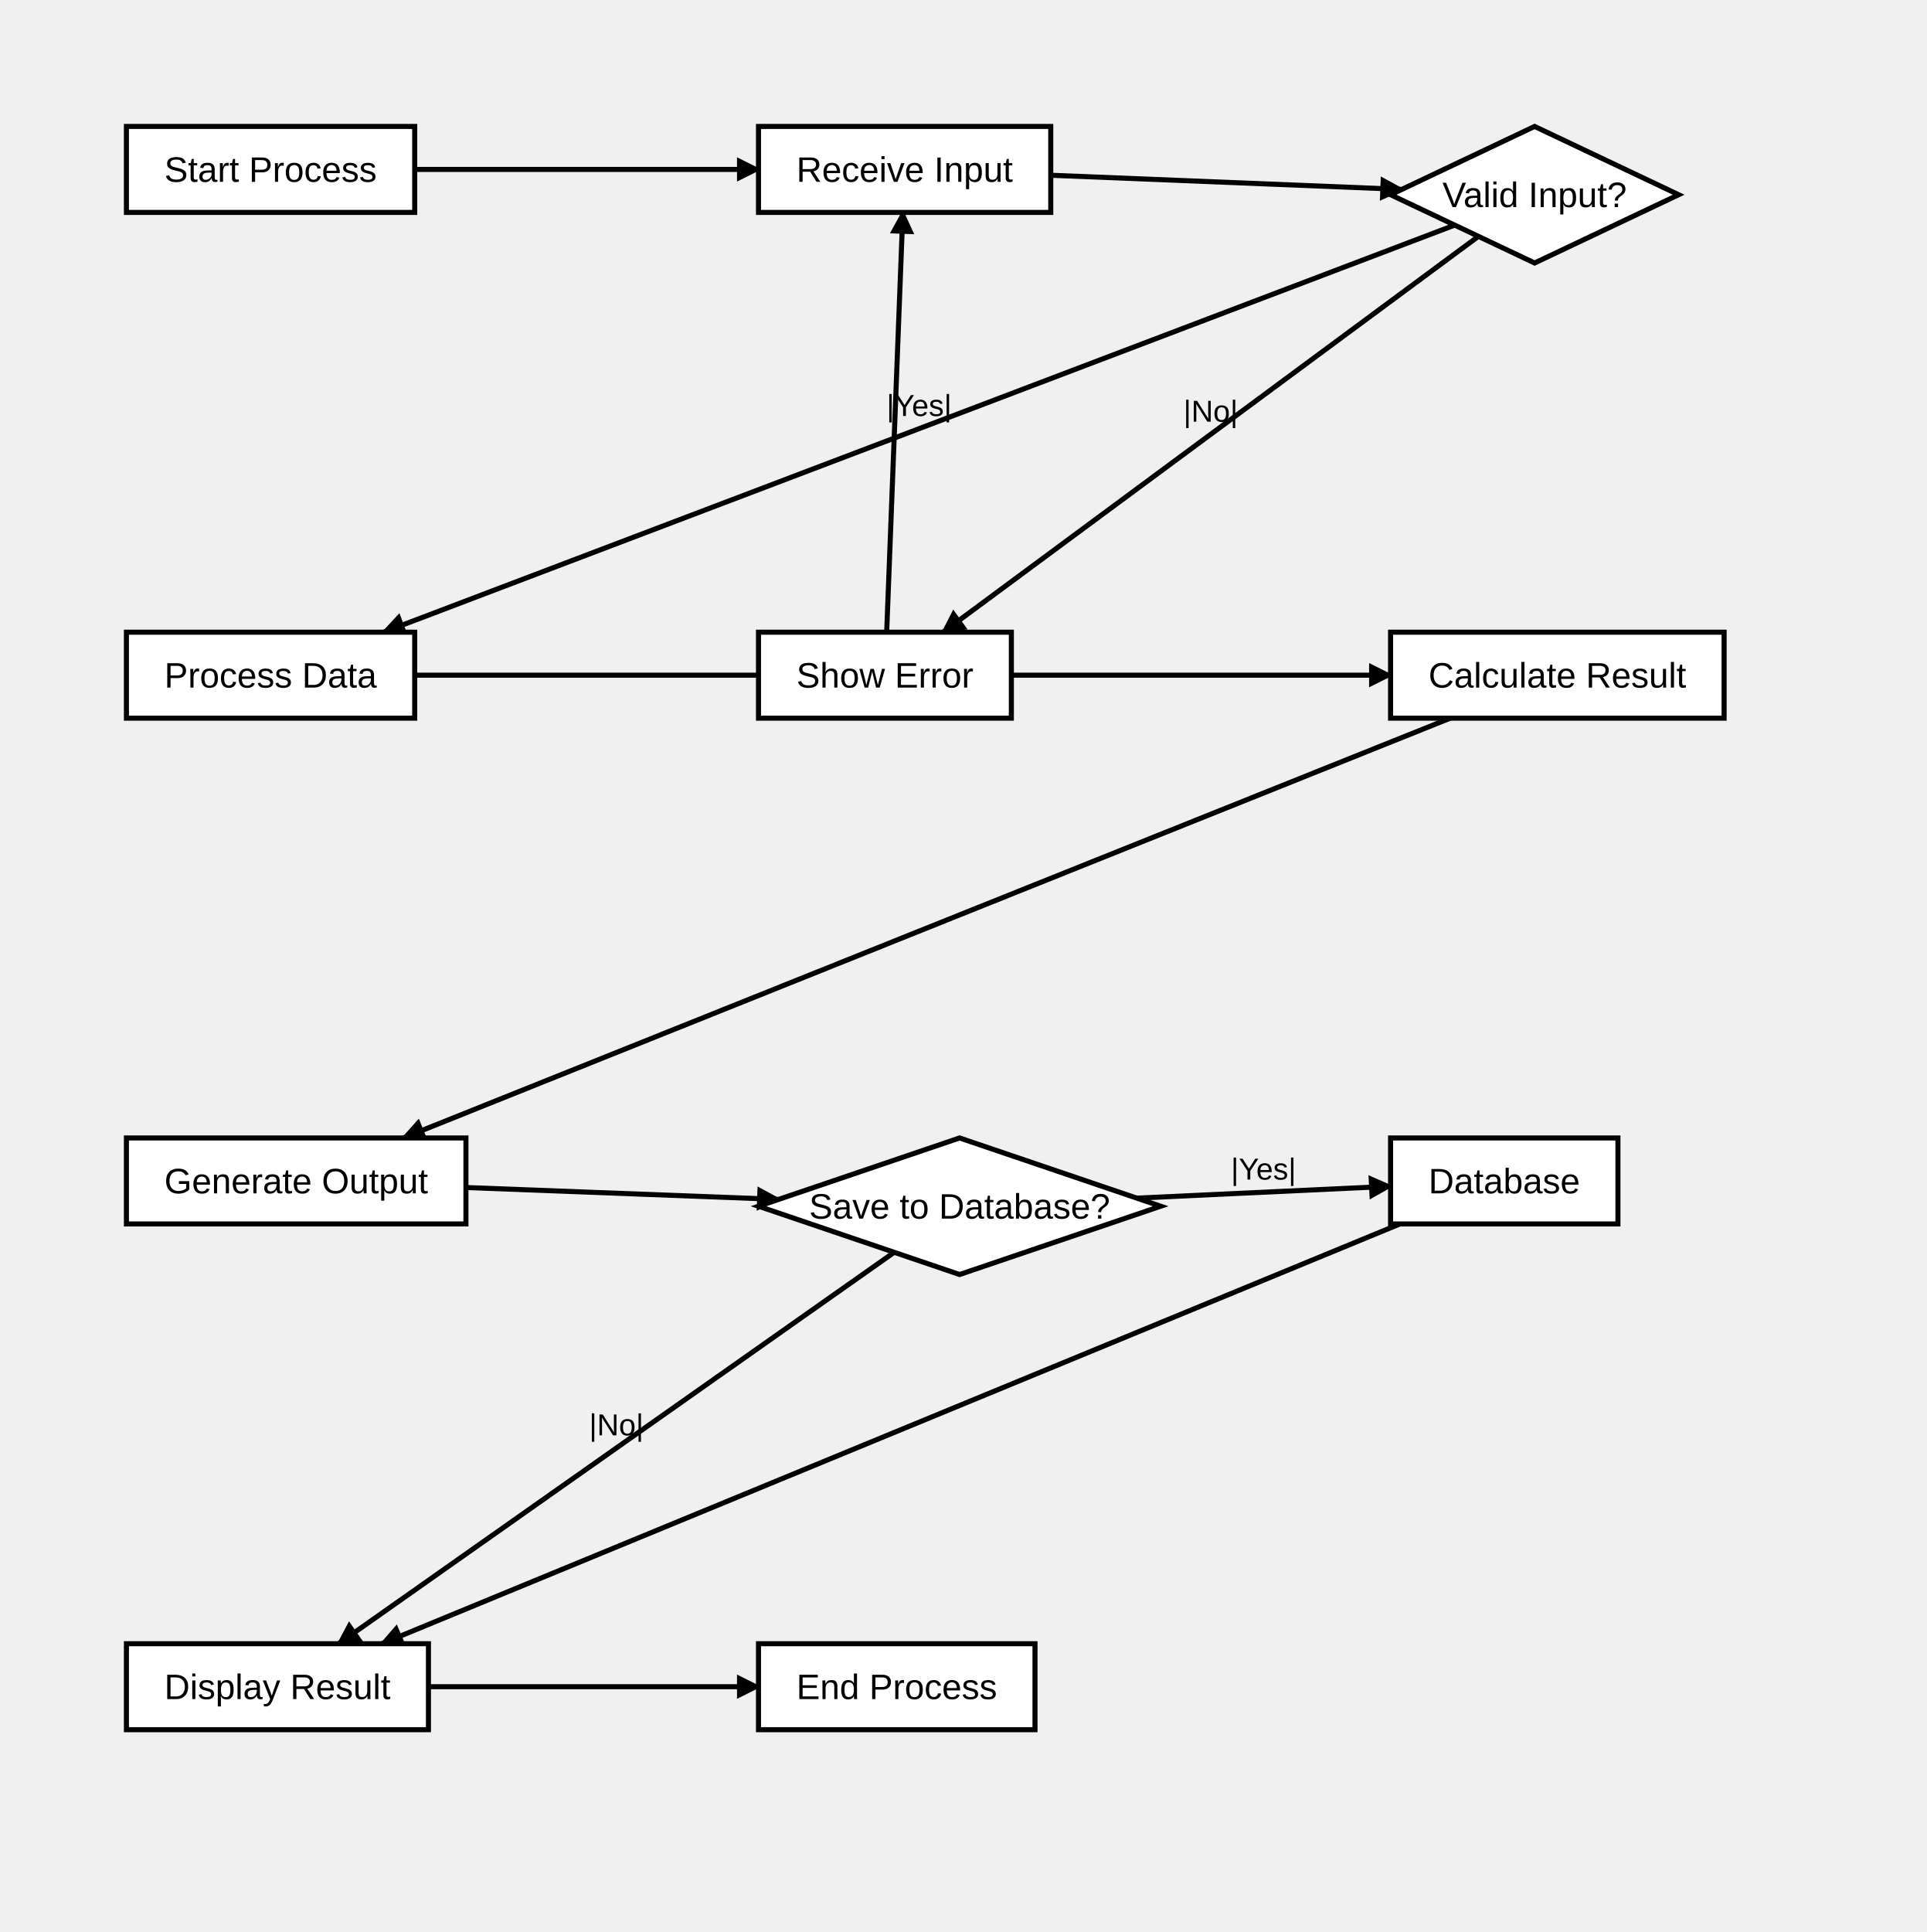
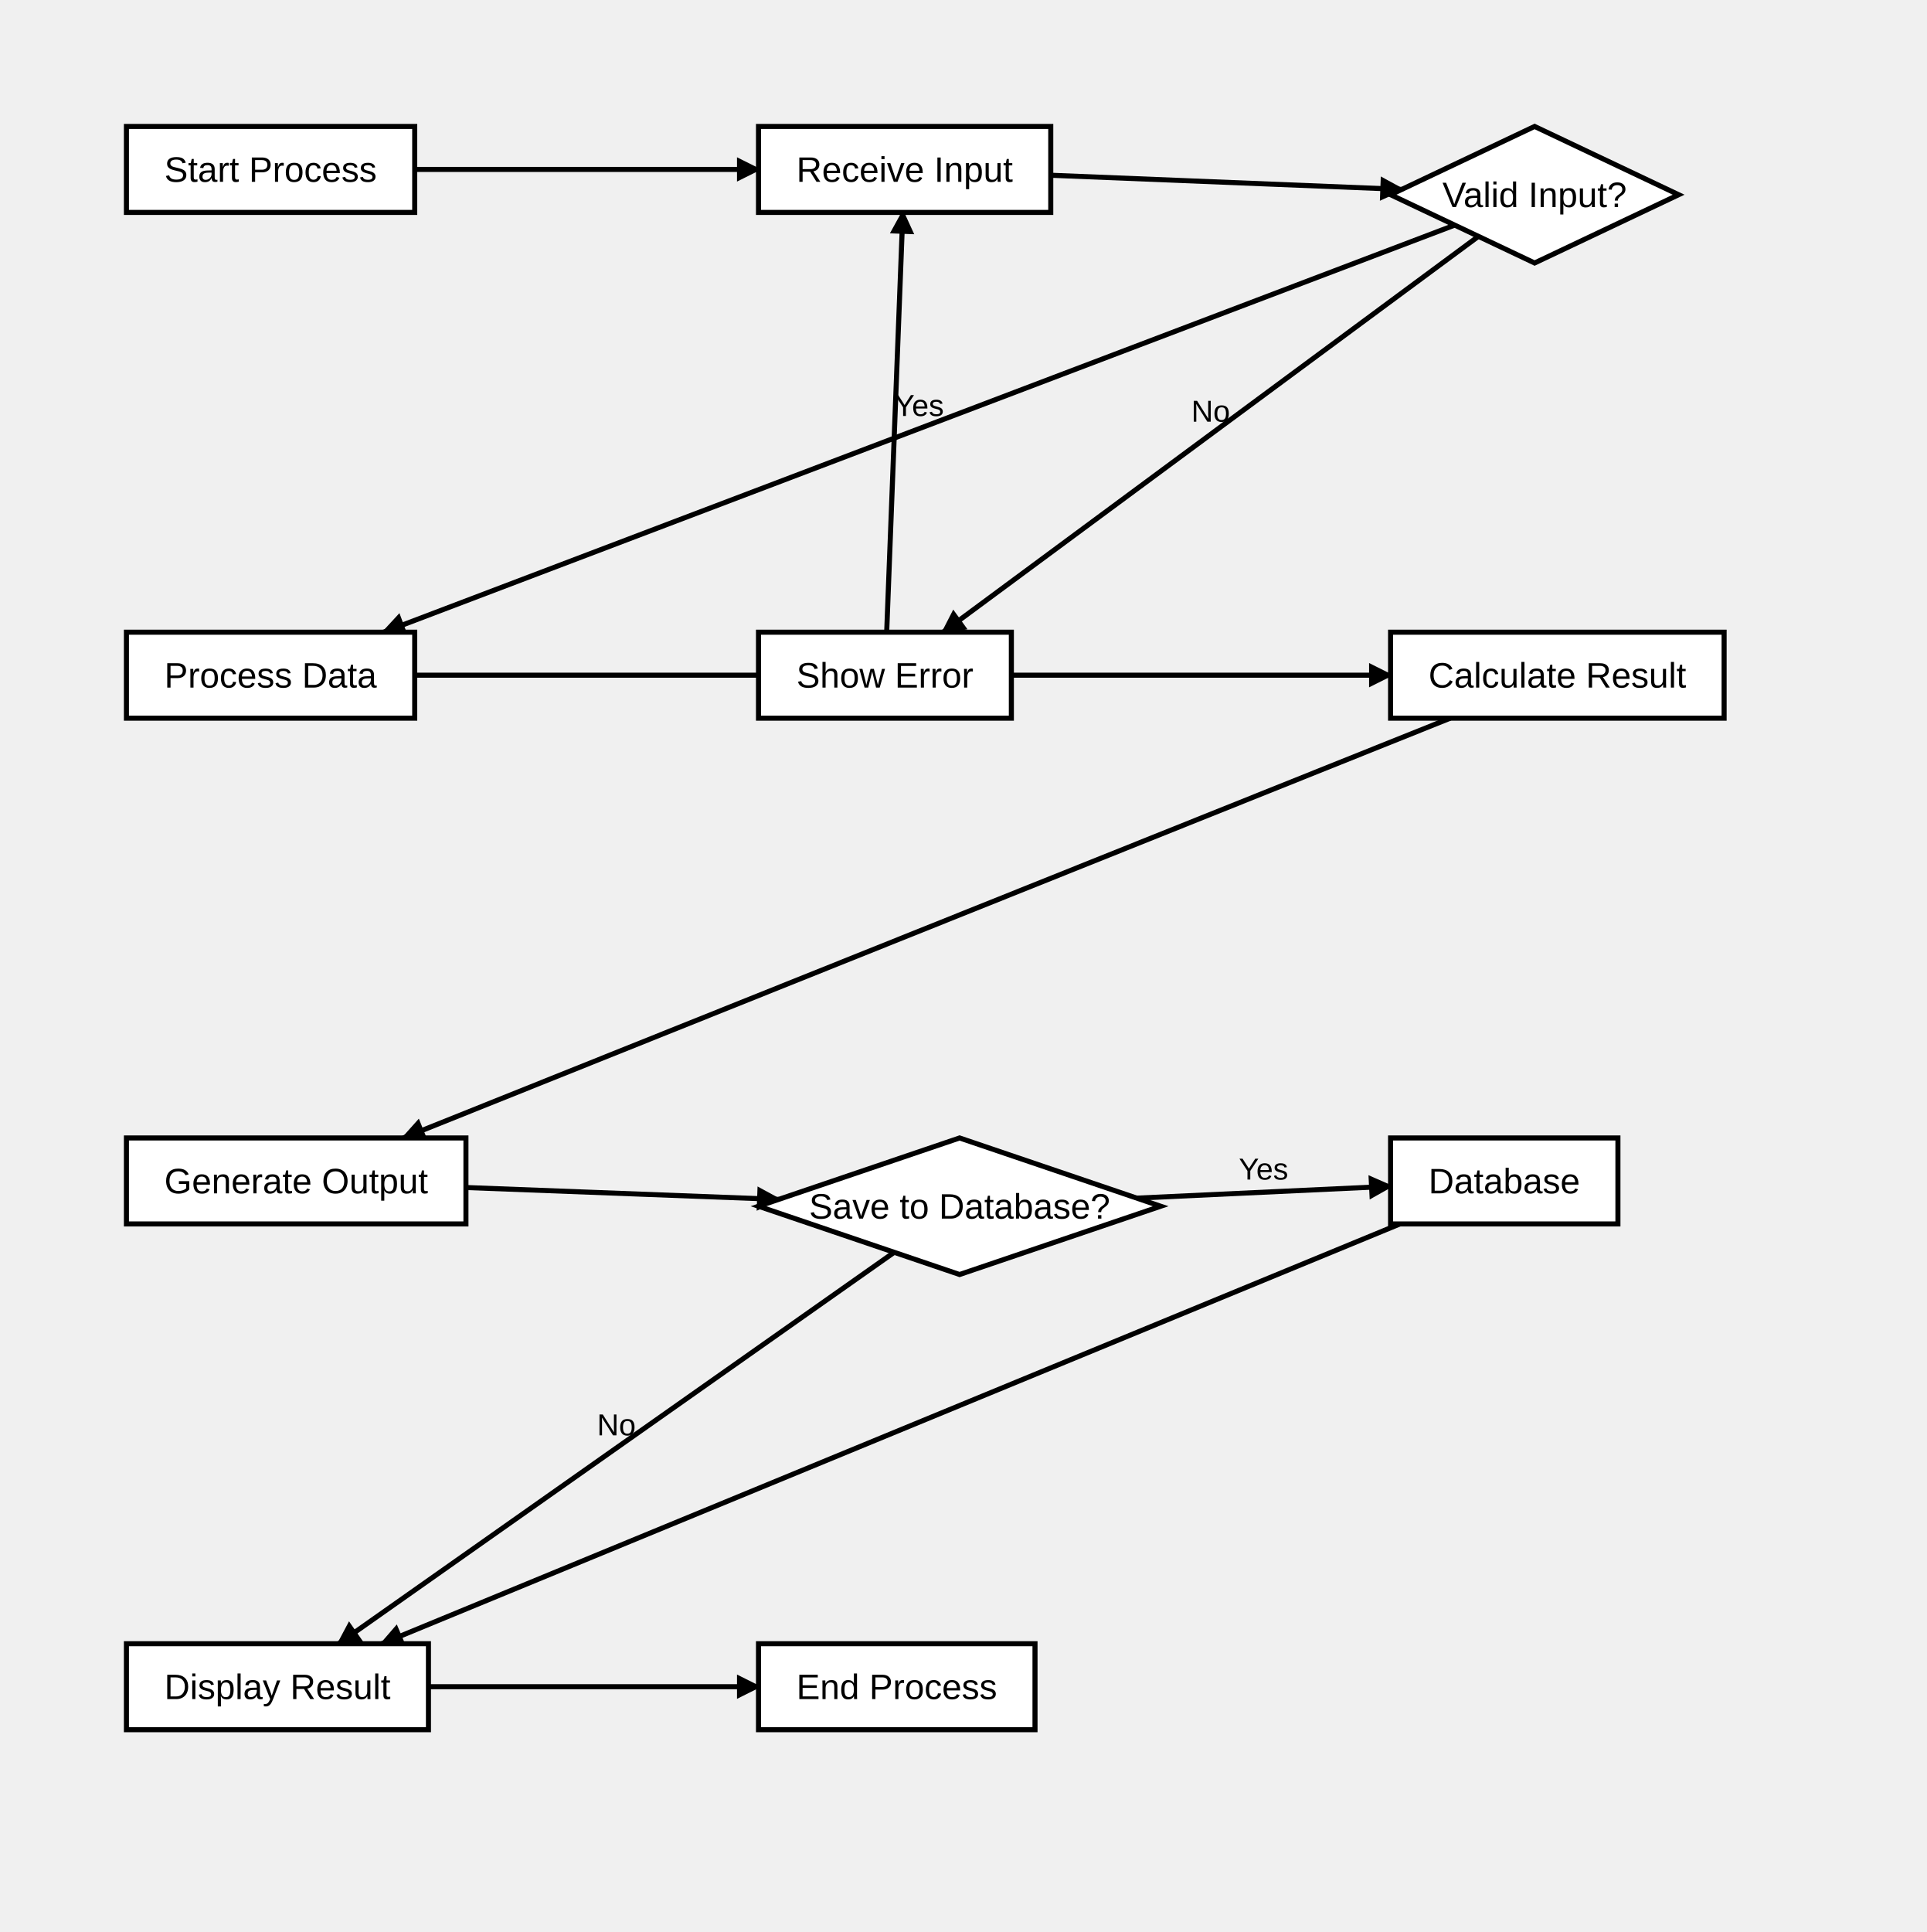
<svg xmlns="http://www.w3.org/2000/svg" width="761.92" height="764.0" viewBox="0 0 761.92 764.0" version="1.2" baseProfile="tiny" overflow="hidden">
  <g id="edge-Start_to_Input">
    <path fill="none" stroke="#000000" stroke-width="2.0" d="M 164.0 67.0 L 300.0 67.0" />
    <polygon fill="#000000" stroke="#000000" points="300.0,67.0 292.0,63.0 292.0,71.0" />
  </g>
  <g id="edge-Input_to_Validate">
    <path fill="none" stroke="#000000" stroke-width="2.0" d="M 415.6 69.3 L 554.4 74.9" />
    <polygon fill="#000000" stroke="#000000" points="554.5,74.9 546.6,70.6 546.3,78.6" />
  </g>
  <g id="edge-Validate_to_Process">
    <path fill="none" stroke="#000000" stroke-width="2.0" d="M 575.4 89.0 L 151.7 250.0" />
    <polygon fill="#000000" stroke="#000000" points="151.7,250.0 160.6,250.9 157.8,243.4" />
-     <text fill="#000000" x="363.55" y="164.5" text-anchor="middle" font-family="Arial, Helvetica, sans-serif" font-size="12.0">|Yes|</text>
+     <text fill="#000000" x="363.55" y="164.5" text-anchor="middle" font-family="Arial, Helvetica, sans-serif" font-size="12.0">Yes</text>
  </g>
  <g id="edge-Validate_to_Error">
    <path fill="none" stroke="#000000" stroke-width="2.0" d="M 584.7 93.5 L 373.0 250.0" />
    <polygon fill="#000000" stroke="#000000" points="373.0,250.0 381.8,248.5 377.1,242.0" />
-     <text fill="#000000" x="478.85" y="166.75" text-anchor="middle" font-family="Arial, Helvetica, sans-serif" font-size="12.0">|No|</text>
+     <text fill="#000000" x="478.85" y="166.75" text-anchor="middle" font-family="Arial, Helvetica, sans-serif" font-size="12.0">No</text>
  </g>
  <g id="edge-Error_to_Input">
    <path fill="none" stroke="#000000" stroke-width="2.0" d="M 350.7 250.0 L 357.1 84.0" />
    <polygon fill="#000000" stroke="#000000" points="357.1,84.0 352.8,91.8 360.8,92.1" />
  </g>
  <g id="edge-Process_to_Calculate">
    <path fill="none" stroke="#000000" stroke-width="2.0" d="M 164.0 267.0 L 550.0 267.0" />
    <polygon fill="#000000" stroke="#000000" points="550.0,267.0 542.0,263.0 542.0,271.0" />
  </g>
  <g id="edge-Calculate_to_Output">
    <path fill="none" stroke="#000000" stroke-width="2.0" d="M 573.6 284.0 L 159.5 450.0" />
    <polygon fill="#000000" stroke="#000000" points="159.5,450.0 168.5,450.7 165.5,443.3" />
  </g>
  <g id="edge-Output_to_Save">
    <path fill="none" stroke="#000000" stroke-width="2.0" d="M 184.3 469.6 L 308.0 474.3" />
    <polygon fill="#000000" stroke="#000000" points="308.0,474.3 300.1,470.0 299.8,478.0" />
  </g>
  <g id="edge-Save_to_DB">
    <path fill="none" stroke="#000000" stroke-width="2.0" d="M 449.5 473.8 L 550.0 469.1" />
    <polygon fill="#000000" stroke="#000000" points="550.0,469.1 541.8,465.5 542.2,473.5" />
-     <text fill="#000000" x="499.75" y="466.45" text-anchor="middle" font-family="Arial, Helvetica, sans-serif" font-size="12.0">|Yes|</text>
+     <text fill="#000000" x="499.75" y="466.45" text-anchor="middle" font-family="Arial, Helvetica, sans-serif" font-size="12.0">Yes</text>
  </g>
  <g id="edge-Save_to_Display">
    <path fill="none" stroke="#000000" stroke-width="2.0" d="M 353.7 495.2 L 133.9 650.0" />
    <polygon fill="#000000" stroke="#000000" points="133.9,650.0 142.7,648.7 138.1,642.1" />
-     <text fill="#000000" x="243.8" y="567.6" text-anchor="middle" font-family="Arial, Helvetica, sans-serif" font-size="12.0">|No|</text>
+     <text fill="#000000" x="243.8" y="567.6" text-anchor="middle" font-family="Arial, Helvetica, sans-serif" font-size="12.0">No</text>
  </g>
  <g id="edge-DB_to_Display">
    <path fill="none" stroke="#000000" stroke-width="2.0" d="M 553.7 484.0 L 151.0 650.0" />
    <polygon fill="#000000" stroke="#000000" points="151.0,650.0 159.9,650.6 156.8,643.3" />
  </g>
  <g id="edge-Display_to_End">
    <path fill="none" stroke="#000000" stroke-width="2.0" d="M 169.5 667.0 L 300.0 667.0" />
    <polygon fill="#000000" stroke="#000000" points="300.0,667.0 292.0,663.0 292.0,671.0" />
  </g>
  <g id="node-Start">
    <rect fill="#ffffff" stroke="#000000" stroke-width="2.0" x="50.0" y="50.0" width="114.028" height="34.0" />
    <text fill="#000000" x="107.014" y="71.9" text-anchor="middle" font-family="Arial, Helvetica, sans-serif" font-size="14.0">Start Process</text>
  </g>
  <g id="node-Input">
    <rect fill="#ffffff" stroke="#000000" stroke-width="2.0" x="300.0" y="50.0" width="115.596" height="34.0" />
    <text fill="#000000" x="357.798" y="71.9" text-anchor="middle" font-family="Arial, Helvetica, sans-serif" font-size="14.0">Receive Input</text>
  </g>
  <g id="node-Validate">
    <polygon fill="#ffffff" stroke="#000000" stroke-width="2.0" points="606.967,50 663.934,77.0 606.967,104.0 550,77.0" />
    <text fill="#000000" x="606.967" y="81.9" text-anchor="middle" font-family="Arial, Helvetica, sans-serif" font-size="14.0">Valid Input?</text>
  </g>
  <g id="node-Process">
    <rect fill="#ffffff" stroke="#000000" stroke-width="2.0" x="50.0" y="250.0" width="114.028" height="34.0" />
    <text fill="#000000" x="107.014" y="271.9" text-anchor="middle" font-family="Arial, Helvetica, sans-serif" font-size="14.0">Process Data</text>
  </g>
  <g id="node-Error">
    <rect fill="#ffffff" stroke="#000000" stroke-width="2.0" x="300.0" y="250.0" width="100.014" height="34.0" />
    <text fill="#000000" x="350.007" y="271.9" text-anchor="middle" font-family="Arial, Helvetica, sans-serif" font-size="14.0">Show Error</text>
  </g>
  <g id="node-Calculate">
    <rect fill="#ffffff" stroke="#000000" stroke-width="2.0" x="550.0" y="250.0" width="131.92" height="34.0" />
    <text fill="#000000" x="615.96" y="271.9" text-anchor="middle" font-family="Arial, Helvetica, sans-serif" font-size="14.0">Calculate Result</text>
  </g>
  <g id="node-Output">
    <rect fill="#ffffff" stroke="#000000" stroke-width="2.0" x="50.0" y="450.0" width="134.286" height="34.0" />
    <text fill="#000000" x="117.143" y="471.9" text-anchor="middle" font-family="Arial, Helvetica, sans-serif" font-size="14.0">Generate Output</text>
  </g>
  <g id="node-Save">
    <polygon fill="#ffffff" stroke="#000000" stroke-width="2.0" points="379.535,450 459.07,477.0 379.535,504.0 300,477.0" />
    <text fill="#000000" x="379.535" y="481.9" text-anchor="middle" font-family="Arial, Helvetica, sans-serif" font-size="14.0">Save to Database?</text>
  </g>
  <g id="node-DB">
    <rect fill="#ffffff" stroke="#000000" stroke-width="2.0" x="550.0" y="450.0" width="89.92" height="34.0" />
    <text fill="#000000" x="594.96" y="471.9" text-anchor="middle" font-family="Arial, Helvetica, sans-serif" font-size="14.0">Database</text>
  </g>
  <g id="node-Display">
    <rect fill="#ffffff" stroke="#000000" stroke-width="2.0" x="50.0" y="650.0" width="119.46" height="34.0" />
    <text fill="#000000" x="109.73" y="671.9" text-anchor="middle" font-family="Arial, Helvetica, sans-serif" font-size="14.0">Display Result</text>
  </g>
  <g id="node-End">
    <rect fill="#ffffff" stroke="#000000" stroke-width="2.0" x="300.0" y="650.0" width="109.366" height="34.0" />
    <text fill="#000000" x="354.683" y="671.9" text-anchor="middle" font-family="Arial, Helvetica, sans-serif" font-size="14.0">End Process</text>
  </g>
</svg>
